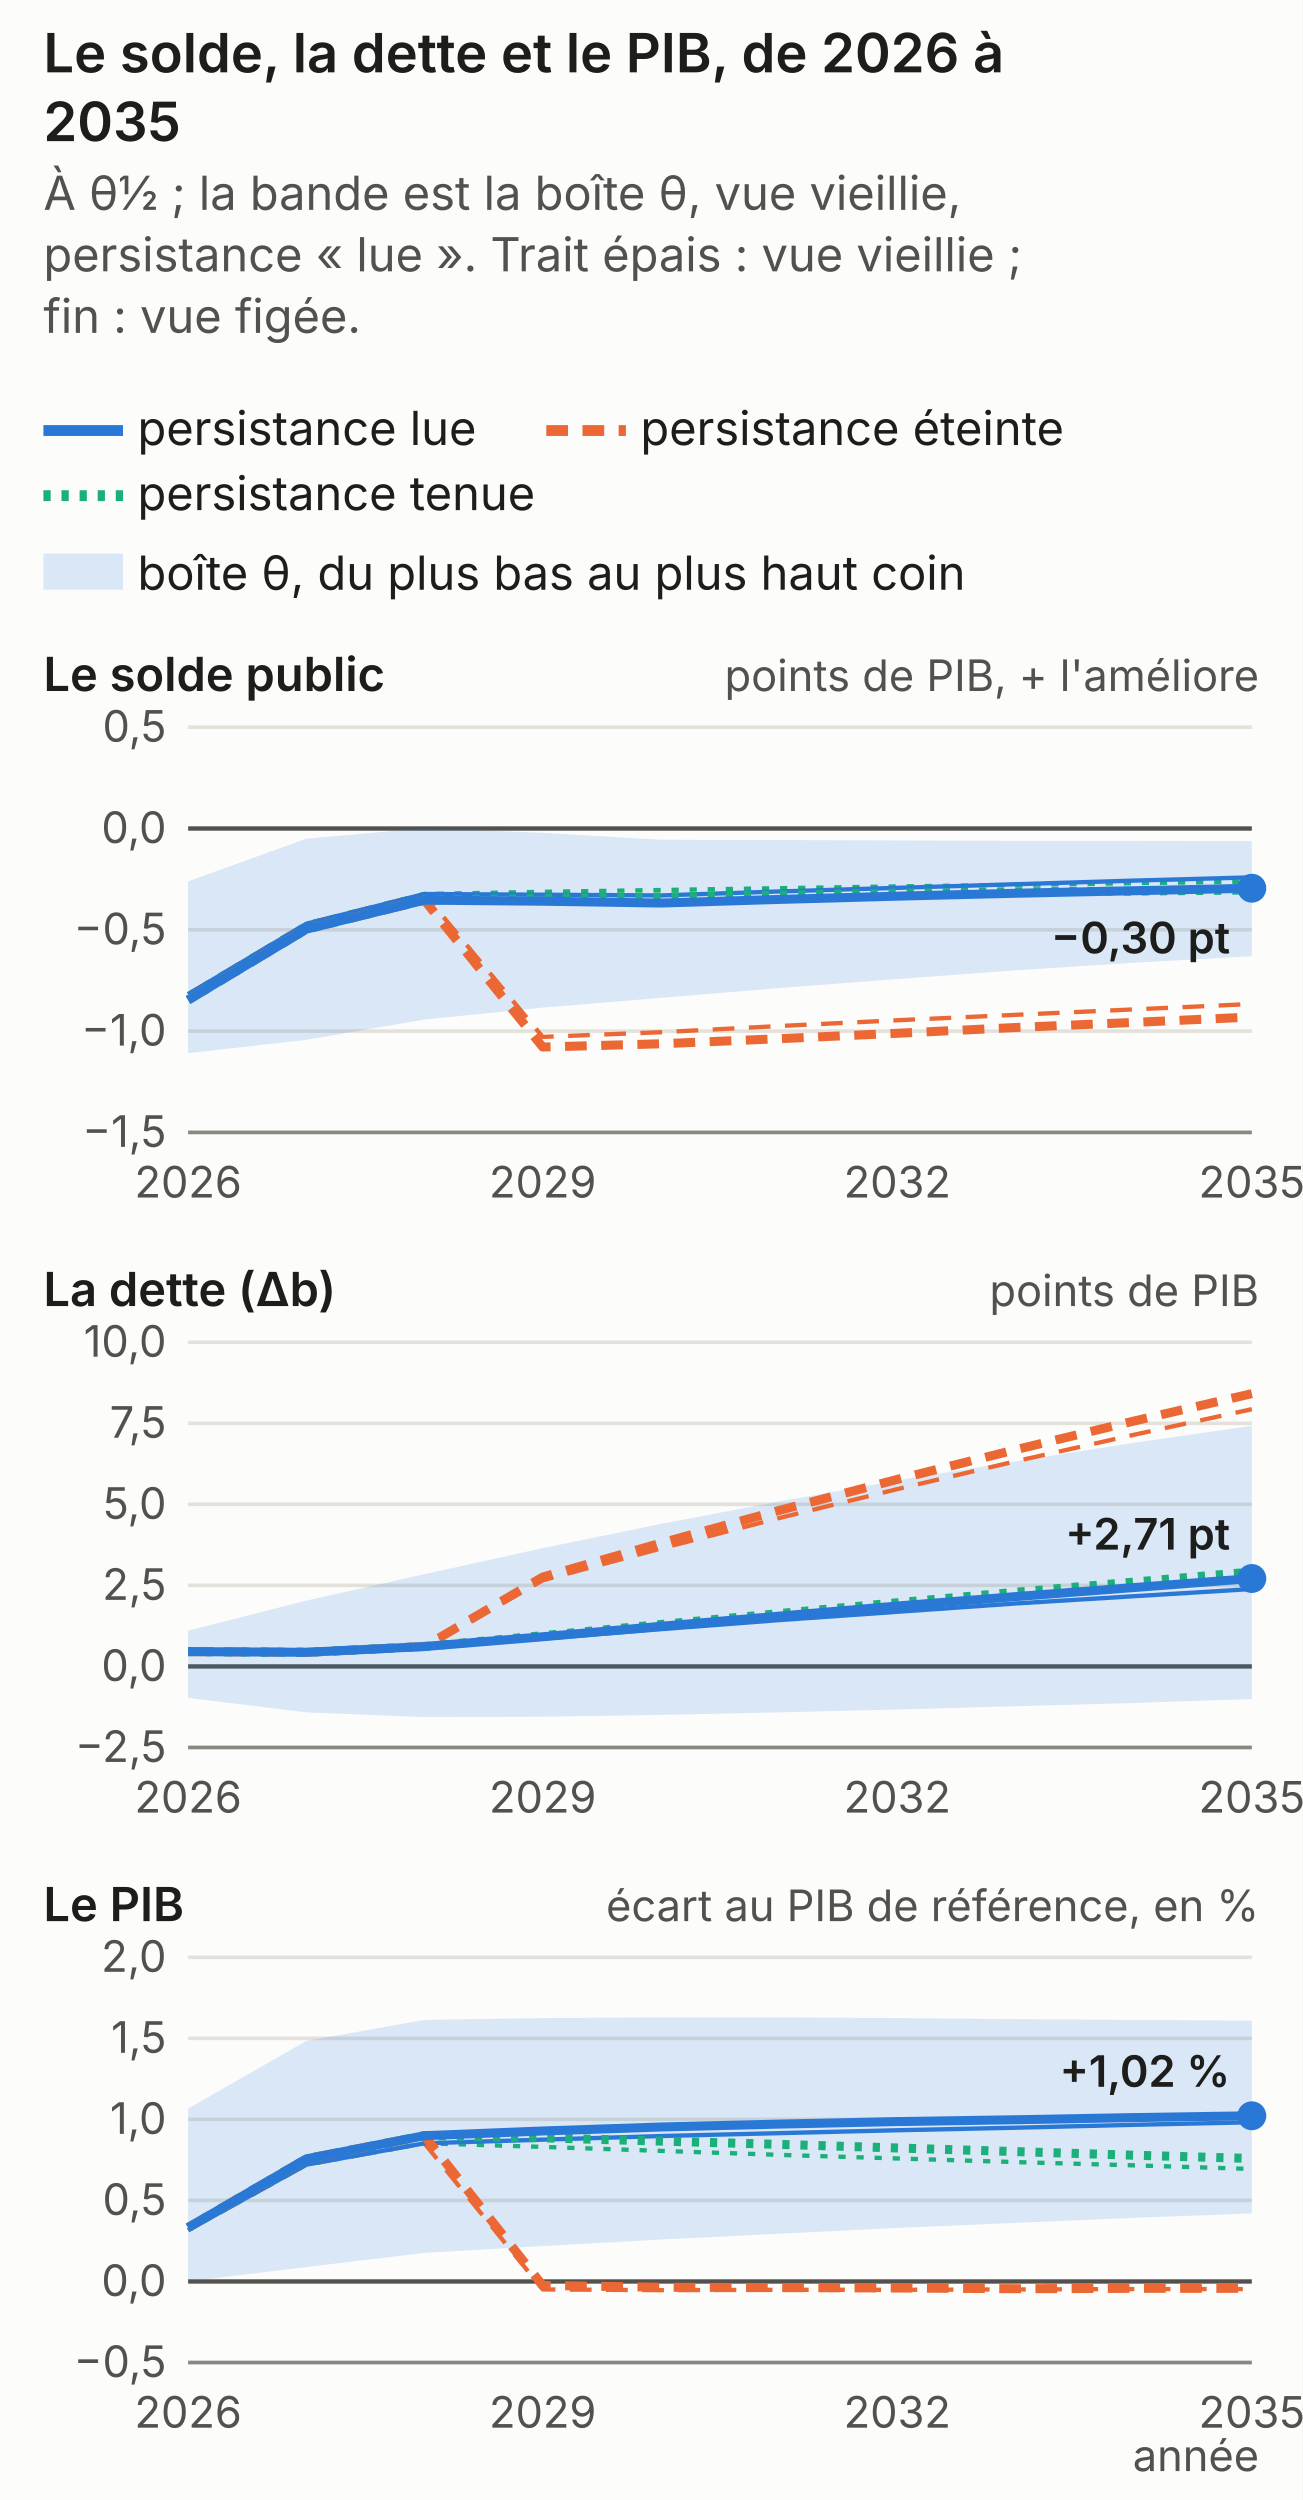
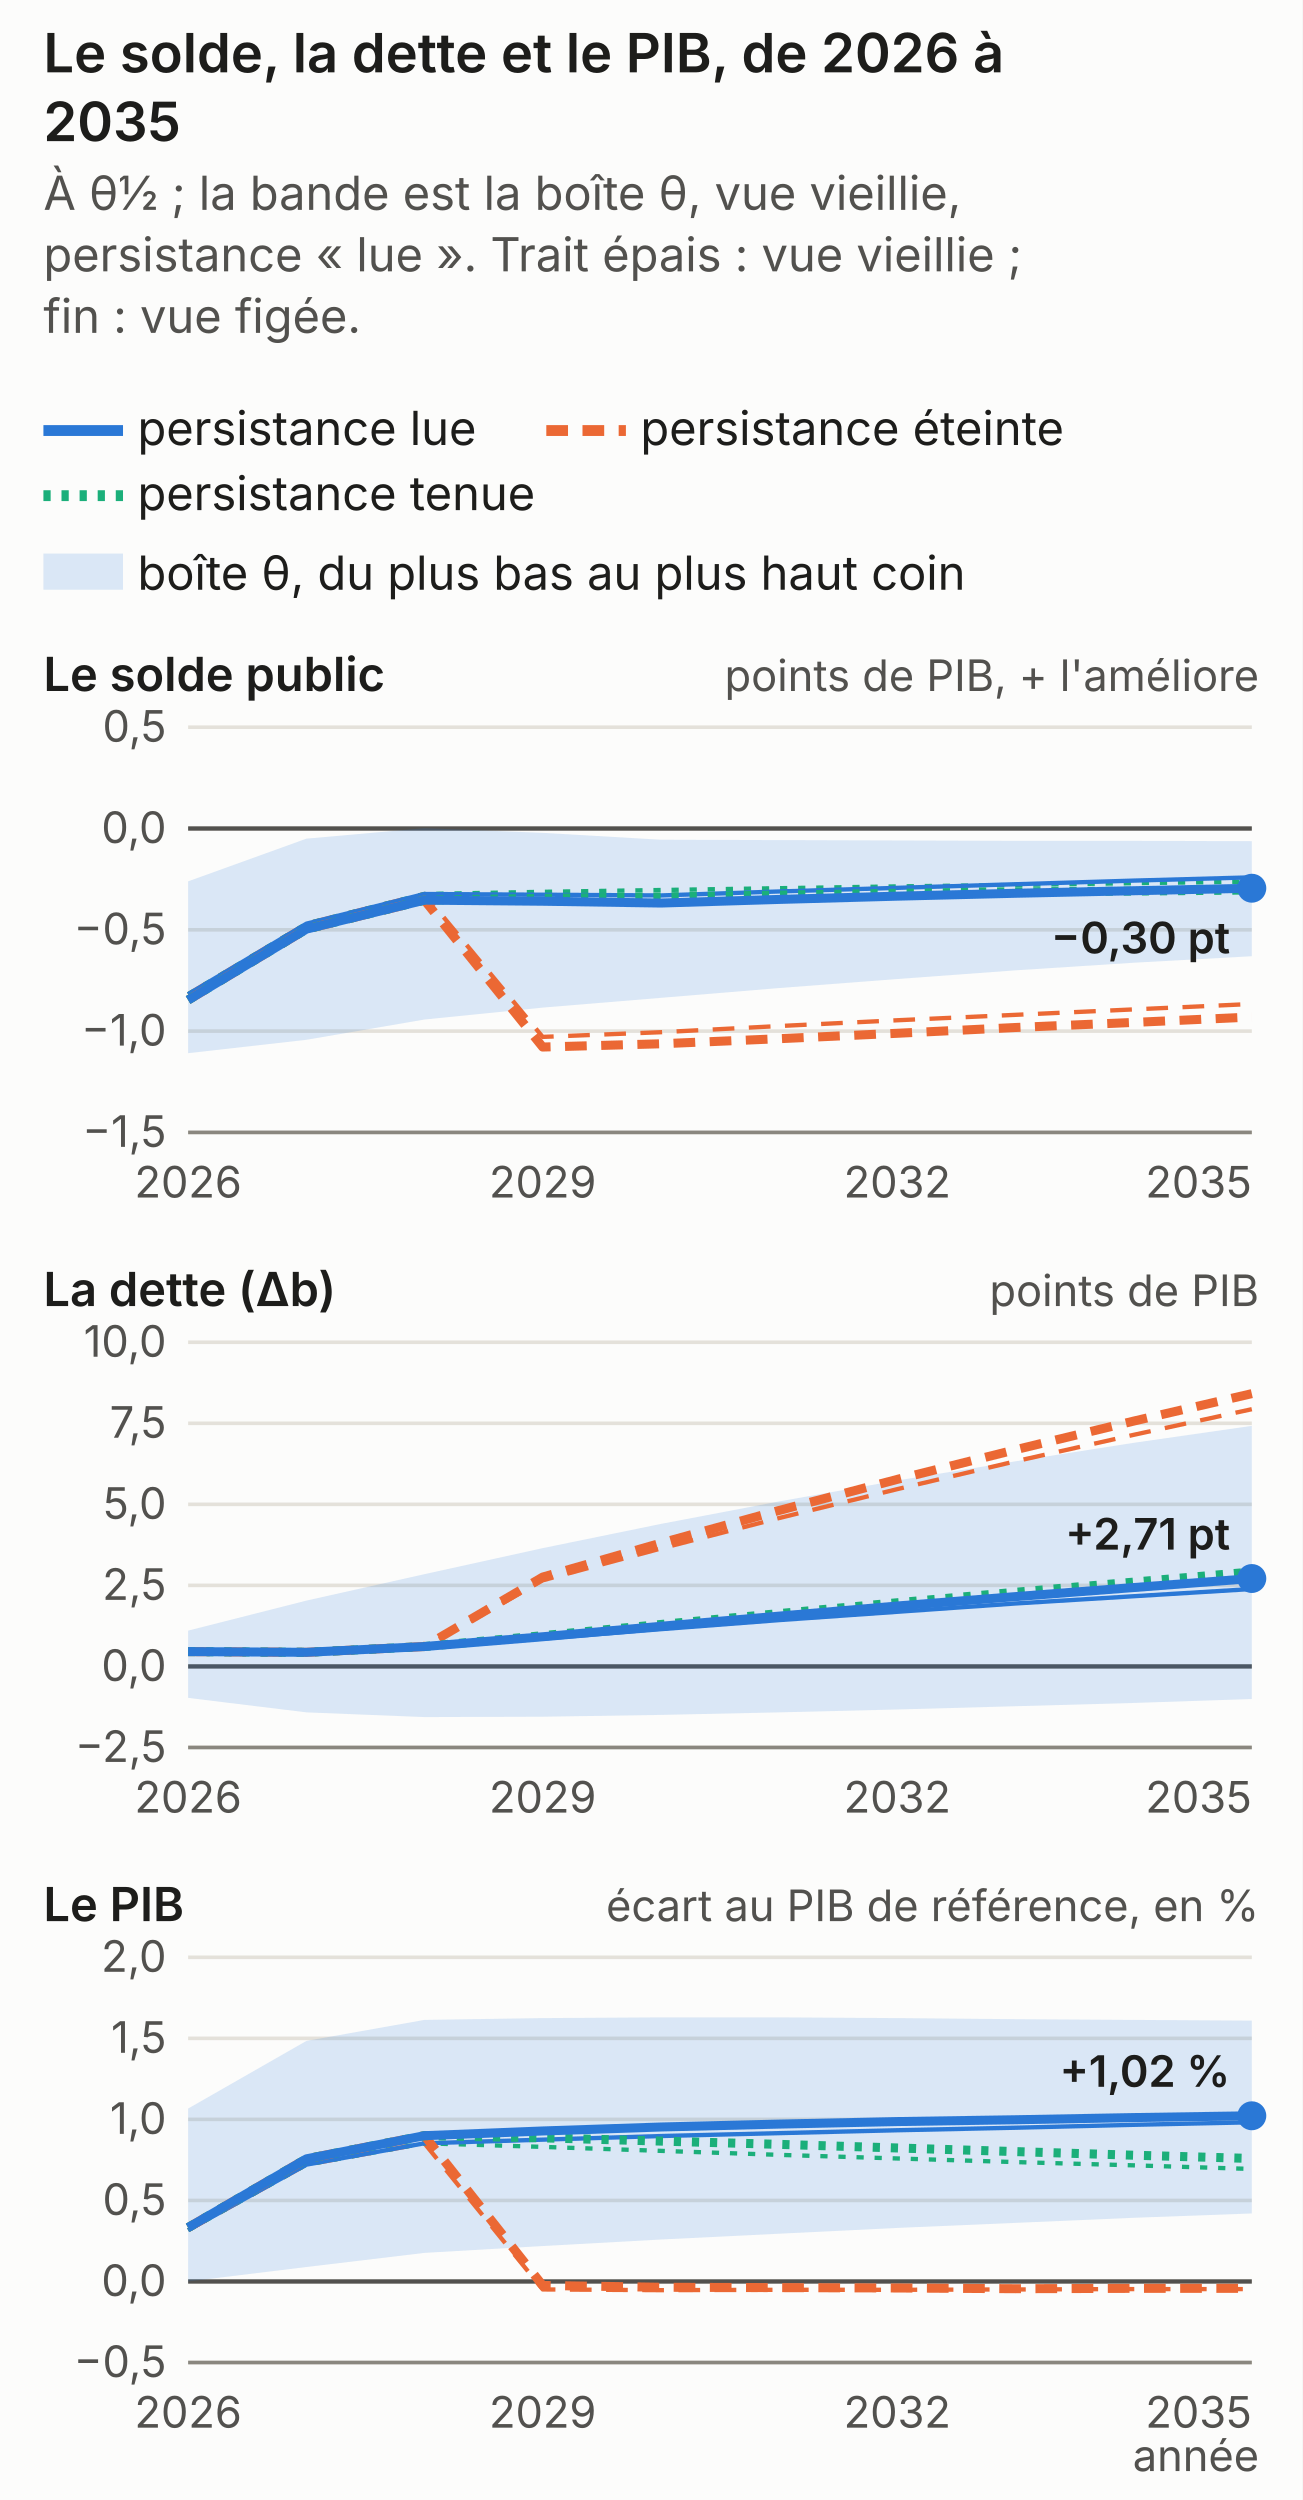
<svg xmlns="http://www.w3.org/2000/svg" viewBox="0 0 360 691" width="360" height="691" role="img" aria-labelledby="pres2027_ruffin_programme-trajectoire-t pres2027_ruffin_programme-trajectoire-d" font-size="13">
  <style>.g-fond{fill:#fcfcfb}.g-encre{fill:#1d1d1b}.g-doux{fill:#52514e}
.g-axe{stroke:#8a877f}.g-grille{stroke:#e4e1da}.g-zero{stroke:#52514e}
.g-s1{stroke:#2a78d6}.g-s2{stroke:#eb6834}.g-s3{stroke:#1baf7a}.g-s4{stroke:#6250d6}
.g-f1{fill:#2a78d6}.g-f2{fill:#eb6834}.g-f3{fill:#1baf7a}.g-f4{fill:#6250d6}
.g-bande{fill:#2a78d6;fill-opacity:.16}.g-plus{fill:#2a78d6}.g-moins{fill:#e34948}
.g-total{fill:#52514e}.g-lien{stroke:#8a877f}.g-sur{fill:#ffffff}
@media (prefers-color-scheme: dark){
.g-fond{fill:#1a1a19}.g-encre{fill:#ece9e2}.g-doux{fill:#c3c2b7}
.g-axe{stroke:#8f8b80}.g-grille{stroke:#33322f}.g-zero{stroke:#c3c2b7}
.g-s1{stroke:#3987e5}.g-s2{stroke:#d95926}.g-s3{stroke:#199e70}.g-s4{stroke:#9085e9}
.g-f1{fill:#3987e5}.g-f2{fill:#d95926}.g-f3{fill:#199e70}.g-f4{fill:#9085e9}
.g-bande{fill:#3987e5;fill-opacity:.24}.g-plus{fill:#3987e5}.g-moins{fill:#e66767}
- .g-total{fill:#c3c2b7}.g-lien{stroke:#8f8b80}}
+ .g-total{fill:#6b6862}.g-lien{stroke:#8f8b80}}
text{font-family:system-ui,-apple-system,"Segoe UI",sans-serif}</style>
  <rect class="g-fond" fill="#fcfcfb" x="0" y="0" width="360" height="691" />
  <text class="g-encre" fill="#1d1d1b" x="12" y="20" text-anchor="start" font-size="15" font-weight="600">Le solde, la dette et le PIB, de 2026 à</text>
  <text class="g-encre" fill="#1d1d1b" x="12" y="39" text-anchor="start" font-size="15" font-weight="600">2035</text>
  <text class="g-doux" fill="#52514e" x="12" y="58" text-anchor="start">À θ½ ; la bande est la boîte θ, vue vieillie,</text>
  <text class="g-doux" fill="#52514e" x="12" y="75" text-anchor="start">persistance « lue ». Trait épais : vue vieillie ;</text>
  <text class="g-doux" fill="#52514e" x="12" y="92" text-anchor="start">fin : vue figée.</text>
  <line class="g-s1" stroke="#2a78d6" stroke-width="3" x1="12" y1="119" x2="34" y2="119" />
  <text class="g-encre" fill="#1d1d1b" x="38" y="123" text-anchor="start">persistance lue</text>
  <line class="g-s2" stroke="#eb6834" stroke-width="3" stroke-dasharray="6 4" x1="151" y1="119" x2="173" y2="119" />
  <text class="g-encre" fill="#1d1d1b" x="177" y="123" text-anchor="start">persistance éteinte</text>
  <line class="g-s3" stroke="#1baf7a" stroke-width="3" stroke-dasharray="2 3" x1="12" y1="137" x2="34" y2="137" />
  <text class="g-encre" fill="#1d1d1b" x="38" y="141" text-anchor="start">persistance tenue</text>
  <rect class="g-bande" fill="#2a78d6" fill-opacity=".16" x="12" y="153" width="22" height="10" />
  <text class="g-encre" fill="#1d1d1b" x="38" y="163" text-anchor="start">boîte θ, du plus bas au plus haut coin</text>
  <text class="g-encre" fill="#1d1d1b" x="12" y="191" text-anchor="start" font-weight="600">Le solde public</text>
  <text class="g-doux" fill="#52514e" x="348" y="191" text-anchor="end" font-size="12">points de PIB, + l'améliore</text>
  <line class="g-grille" stroke="#e4e1da" stroke-width="1" x1="52" y1="313" x2="346" y2="313" />
  <text class="g-doux" fill="#52514e" x="46" y="317" text-anchor="end" font-size="12">−1,5</text>
  <line class="g-grille" stroke="#e4e1da" stroke-width="1" x1="52" y1="285" x2="346" y2="285" />
  <text class="g-doux" fill="#52514e" x="46" y="289" text-anchor="end" font-size="12">−1,0</text>
  <line class="g-grille" stroke="#e4e1da" stroke-width="1" x1="52" y1="257" x2="346" y2="257" />
  <text class="g-doux" fill="#52514e" x="46" y="261" text-anchor="end" font-size="12">−0,5</text>
  <line class="g-grille" stroke="#e4e1da" stroke-width="1" x1="52" y1="229" x2="346" y2="229" />
  <text class="g-doux" fill="#52514e" x="46" y="233" text-anchor="end" font-size="12">0,0</text>
  <line class="g-grille" stroke="#e4e1da" stroke-width="1" x1="52" y1="201" x2="346" y2="201" />
  <text class="g-doux" fill="#52514e" x="46" y="205" text-anchor="end" font-size="12">0,5</text>
  <line class="g-zero" stroke="#52514e" stroke-width="1.2" x1="52" y1="229" x2="346" y2="229" />
  <polygon class="g-bande" fill="#2a78d6" fill-opacity=".16" points="52,243.6 84.7,231.8 117.3,228.9 150,230.2 182.7,232.1 215.3,232.2 248,232.3 280.7,232.4 313.3,232.4 346,232.5 346,264.3 313.3,266.1 280.7,268.2 248,270.6 215.3,273.1 182.7,275.8 150,278.5 117.3,281.8 84.7,287.4 52,291.1" />
  <polyline class="g-s2" stroke="#eb6834" fill="none" stroke-width="1.2" stroke-dasharray="6 4" stroke-linejoin="round" points="52,274.8 84.7,255.3 117.3,247.1 150,286.6 182.7,285.3 215.3,283.6 248,282 280.7,280.5 313.3,279 346,277.5" />
  <polyline class="g-s3" stroke="#1baf7a" fill="none" stroke-width="1.2" stroke-dasharray="2 3" stroke-linejoin="round" points="52,274.8 84.7,255.3 117.3,247.1 150,246.5 182.7,246 215.3,245.5 248,245 280.7,244.6 313.3,244.1 346,243.7" />
  <polyline class="g-s1" stroke="#2a78d6" fill="none" stroke-width="1.2" stroke-linejoin="round" points="52,274.8 84.7,255.3 117.3,247.1 150,247.3 182.7,247.5 215.3,246.4 248,245.4 280.7,244.4 313.3,243.4 346,242.5" />
  <polyline class="g-s2" stroke="#eb6834" fill="none" stroke-width="2.5" stroke-dasharray="6 4" stroke-linejoin="round" points="52,276.4 84.7,256.8 117.3,248.8 150,289.4 182.7,288.5 215.3,287.1 248,285.6 280.7,284 313.3,282.6 346,281.1" />
  <polyline class="g-s3" stroke="#1baf7a" fill="none" stroke-width="2.5" stroke-dasharray="2 3" stroke-linejoin="round" points="52,276.4 84.7,256.8 117.3,248.8 150,248.3 182.7,247.9 215.3,247.4 248,246.9 280.7,246.5 313.3,246.3 346,246" />
  <polyline class="g-s1" stroke="#2a78d6" fill="none" stroke-width="2.5" stroke-linejoin="round" points="52,276.4 84.7,256.8 117.3,248.8 150,249.1 182.7,249.6 215.3,248.6 248,247.7 280.7,246.9 313.3,246.2 346,245.5" />
  <circle class="g-f1" fill="#2a78d6" cx="346" cy="245.5" r="4" />
  <text class="g-encre" fill="#1d1d1b" x="340" y="263.5" text-anchor="end" font-size="12" font-weight="600">−0,30 pt</text>
  <line class="g-axe" stroke="#8a877f" stroke-width="1" x1="52" y1="313" x2="346" y2="313" />
  <text class="g-doux" fill="#52514e" x="52" y="331" text-anchor="middle" font-size="12">2026</text>
  <text class="g-doux" fill="#52514e" x="150" y="331" text-anchor="middle" font-size="12">2029</text>
  <text class="g-doux" fill="#52514e" x="248" y="331" text-anchor="middle" font-size="12">2032</text>
-   <text class="g-doux" fill="#52514e" x="346" y="331" text-anchor="middle" font-size="12">2035</text>
+   <text class="g-doux" fill="#52514e" x="346" y="331" text-anchor="end" font-size="12">2035</text>
  <text class="g-encre" fill="#1d1d1b" x="12" y="361" text-anchor="start" font-weight="600">La dette (Δb)</text>
  <text class="g-doux" fill="#52514e" x="348" y="361" text-anchor="end" font-size="12">points de PIB</text>
  <line class="g-grille" stroke="#e4e1da" stroke-width="1" x1="52" y1="483" x2="346" y2="483" />
  <text class="g-doux" fill="#52514e" x="46" y="487" text-anchor="end" font-size="12">−2,5</text>
  <line class="g-grille" stroke="#e4e1da" stroke-width="1" x1="52" y1="460.6" x2="346" y2="460.6" />
  <text class="g-doux" fill="#52514e" x="46" y="464.6" text-anchor="end" font-size="12">0,0</text>
  <line class="g-grille" stroke="#e4e1da" stroke-width="1" x1="52" y1="438.2" x2="346" y2="438.2" />
  <text class="g-doux" fill="#52514e" x="46" y="442.2" text-anchor="end" font-size="12">2,5</text>
  <line class="g-grille" stroke="#e4e1da" stroke-width="1" x1="52" y1="415.8" x2="346" y2="415.8" />
  <text class="g-doux" fill="#52514e" x="46" y="419.8" text-anchor="end" font-size="12">5,0</text>
  <line class="g-grille" stroke="#e4e1da" stroke-width="1" x1="52" y1="393.4" x2="346" y2="393.4" />
  <text class="g-doux" fill="#52514e" x="46" y="397.4" text-anchor="end" font-size="12">7,5</text>
  <line class="g-grille" stroke="#e4e1da" stroke-width="1" x1="52" y1="371" x2="346" y2="371" />
  <text class="g-doux" fill="#52514e" x="46" y="375" text-anchor="end" font-size="12">10,0</text>
  <line class="g-zero" stroke="#52514e" stroke-width="1.2" x1="52" y1="460.6" x2="346" y2="460.6" />
  <polygon class="g-bande" fill="#2a78d6" fill-opacity=".16" points="52,450.7 84.7,442.4 117.3,435.1 150,427.9 182.7,421.2 215.3,415 248,409.2 280.7,403.9 313.3,398.8 346,394.1 346,469.6 313.3,470.7 280.7,471.6 248,472.5 215.3,473.3 182.7,474 150,474.5 117.3,474.6 84.7,473.3 52,469.3" />
  <polyline class="g-s2" stroke="#eb6834" fill="none" stroke-width="1.2" stroke-dasharray="6 4" stroke-linejoin="round" points="52,456.6 84.7,456.8 117.3,455.4 150,436.8 182.7,428 215.3,419.6 248,411.6 280.7,403.9 313.3,396.6 346,389.5" />
  <polyline class="g-s3" stroke="#1baf7a" fill="none" stroke-width="1.2" stroke-dasharray="2 3" stroke-linejoin="round" points="52,456.6 84.7,456.8 117.3,455.4 150,452.5 182.7,449.7 215.3,446.9 248,444.2 280.7,441.6 313.3,439.1 346,436.7" />
  <polyline class="g-s1" stroke="#2a78d6" fill="none" stroke-width="1.2" stroke-linejoin="round" points="52,456.6 84.7,456.8 117.3,455.4 150,452.9 182.7,450.3 215.3,447.8 248,445.5 280.7,443.2 313.3,441.2 346,439.2" />
  <polyline class="g-s2" stroke="#eb6834" fill="none" stroke-width="2.5" stroke-dasharray="6 4" stroke-linejoin="round" points="52,456.5 84.7,456.7 117.3,455.1 150,435.9 182.7,426.5 215.3,417.5 248,408.9 280.7,400.7 313.3,392.8 346,385.2" />
  <polyline class="g-s3" stroke="#1baf7a" fill="none" stroke-width="2.5" stroke-dasharray="2 3" stroke-linejoin="round" points="52,456.5 84.7,456.7 117.3,455.1 150,452.1 182.7,449 215.3,446 248,443 280.7,440.1 313.3,437.3 346,434.5" />
  <polyline class="g-s1" stroke="#2a78d6" fill="none" stroke-width="2.5" stroke-linejoin="round" points="52,456.5 84.7,456.7 117.3,455.1 150,452.4 182.7,449.5 215.3,446.7 248,443.9 280.7,441.3 313.3,438.8 346,436.3" />
  <circle class="g-f1" fill="#2a78d6" cx="346" cy="436.3" r="4" />
  <text class="g-encre" fill="#1d1d1b" x="340" y="428.3" text-anchor="end" font-size="12" font-weight="600">+2,71 pt</text>
  <line class="g-axe" stroke="#8a877f" stroke-width="1" x1="52" y1="483" x2="346" y2="483" />
  <text class="g-doux" fill="#52514e" x="52" y="501" text-anchor="middle" font-size="12">2026</text>
  <text class="g-doux" fill="#52514e" x="150" y="501" text-anchor="middle" font-size="12">2029</text>
  <text class="g-doux" fill="#52514e" x="248" y="501" text-anchor="middle" font-size="12">2032</text>
-   <text class="g-doux" fill="#52514e" x="346" y="501" text-anchor="middle" font-size="12">2035</text>
+   <text class="g-doux" fill="#52514e" x="346" y="501" text-anchor="end" font-size="12">2035</text>
  <text class="g-encre" fill="#1d1d1b" x="12" y="531" text-anchor="start" font-weight="600">Le PIB</text>
  <text class="g-doux" fill="#52514e" x="348" y="531" text-anchor="end" font-size="12">écart au PIB de référence, en %</text>
  <line class="g-grille" stroke="#e4e1da" stroke-width="1" x1="52" y1="653" x2="346" y2="653" />
  <text class="g-doux" fill="#52514e" x="46" y="657" text-anchor="end" font-size="12">−0,5</text>
  <line class="g-grille" stroke="#e4e1da" stroke-width="1" x1="52" y1="630.6" x2="346" y2="630.6" />
  <text class="g-doux" fill="#52514e" x="46" y="634.6" text-anchor="end" font-size="12">0,0</text>
  <line class="g-grille" stroke="#e4e1da" stroke-width="1" x1="52" y1="608.2" x2="346" y2="608.2" />
  <text class="g-doux" fill="#52514e" x="46" y="612.2" text-anchor="end" font-size="12">0,5</text>
  <line class="g-grille" stroke="#e4e1da" stroke-width="1" x1="52" y1="585.8" x2="346" y2="585.8" />
  <text class="g-doux" fill="#52514e" x="46" y="589.8" text-anchor="end" font-size="12">1,0</text>
  <line class="g-grille" stroke="#e4e1da" stroke-width="1" x1="52" y1="563.4" x2="346" y2="563.4" />
  <text class="g-doux" fill="#52514e" x="46" y="567.4" text-anchor="end" font-size="12">1,5</text>
  <line class="g-grille" stroke="#e4e1da" stroke-width="1" x1="52" y1="541" x2="346" y2="541" />
  <text class="g-doux" fill="#52514e" x="46" y="545" text-anchor="end" font-size="12">2,0</text>
  <line class="g-zero" stroke="#52514e" stroke-width="1.2" x1="52" y1="630.6" x2="346" y2="630.6" />
  <polygon class="g-bande" fill="#2a78d6" fill-opacity=".16" points="52,582.8 84.7,564.1 117.3,558.3 150,557.8 182.7,557.6 215.3,557.6 248,557.8 280.7,558.1 313.3,558.3 346,558.5 346,611.8 313.3,613 280.7,614.4 248,615.8 215.3,617.4 182.7,619 150,620.8 117.3,622.7 84.7,626.6 52,630.6" />
  <polyline class="g-s2" stroke="#eb6834" fill="none" stroke-width="1.2" stroke-dasharray="6 4" stroke-linejoin="round" points="52,616.4 84.7,598.3 117.3,592.4 150,632.8 182.7,633 215.3,632.9 248,632.9 280.7,632.8 313.3,632.7 346,632.7" />
  <polyline class="g-s3" stroke="#1baf7a" fill="none" stroke-width="1.2" stroke-dasharray="2 3" stroke-linejoin="round" points="52,616.4 84.7,598.3 117.3,592.4 150,593.4 182.7,594.5 215.3,595.6 248,596.6 280.7,597.6 313.3,598.5 346,599.5" />
  <polyline class="g-s1" stroke="#2a78d6" fill="none" stroke-width="1.2" stroke-linejoin="round" points="52,616.4 84.7,598.3 117.3,592.4 150,591.4 182.7,590.4 215.3,589.6 248,588.8 280.7,588.1 313.3,587.3 346,586.6" />
  <polyline class="g-s2" stroke="#eb6834" fill="none" stroke-width="2.5" stroke-dasharray="6 4" stroke-linejoin="round" points="52,615.7 84.7,596.7 117.3,590.3 150,631.7 182.7,632.2 215.3,632.3 248,632.4 280.7,632.6 313.3,632.5 346,632.5" />
  <polyline class="g-s3" stroke="#1baf7a" fill="none" stroke-width="2.5" stroke-dasharray="2 3" stroke-linejoin="round" points="52,615.7 84.7,596.7 117.3,590.3 150,590.9 182.7,591.8 215.3,592.7 248,593.7 280.7,594.7 313.3,595.7 346,596.6" />
  <polyline class="g-s1" stroke="#2a78d6" fill="none" stroke-width="2.5" stroke-linejoin="round" points="52,615.7 84.7,596.7 117.3,590.3 150,589 182.7,587.9 215.3,587.1 248,586.4 280.7,585.9 313.3,585.3 346,584.8" />
  <circle class="g-f1" fill="#2a78d6" cx="346" cy="584.8" r="4" />
  <text class="g-encre" fill="#1d1d1b" x="340" y="576.8" text-anchor="end" font-size="12" font-weight="600">+1,02 %</text>
  <line class="g-axe" stroke="#8a877f" stroke-width="1" x1="52" y1="653" x2="346" y2="653" />
  <text class="g-doux" fill="#52514e" x="52" y="671" text-anchor="middle" font-size="12">2026</text>
  <text class="g-doux" fill="#52514e" x="150" y="671" text-anchor="middle" font-size="12">2029</text>
  <text class="g-doux" fill="#52514e" x="248" y="671" text-anchor="middle" font-size="12">2032</text>
-   <text class="g-doux" fill="#52514e" x="346" y="671" text-anchor="middle" font-size="12">2035</text>
+   <text class="g-doux" fill="#52514e" x="346" y="671" text-anchor="end" font-size="12">2035</text>
  <text class="g-doux" fill="#52514e" x="348" y="683" text-anchor="end" font-size="12">année</text>
</svg>
